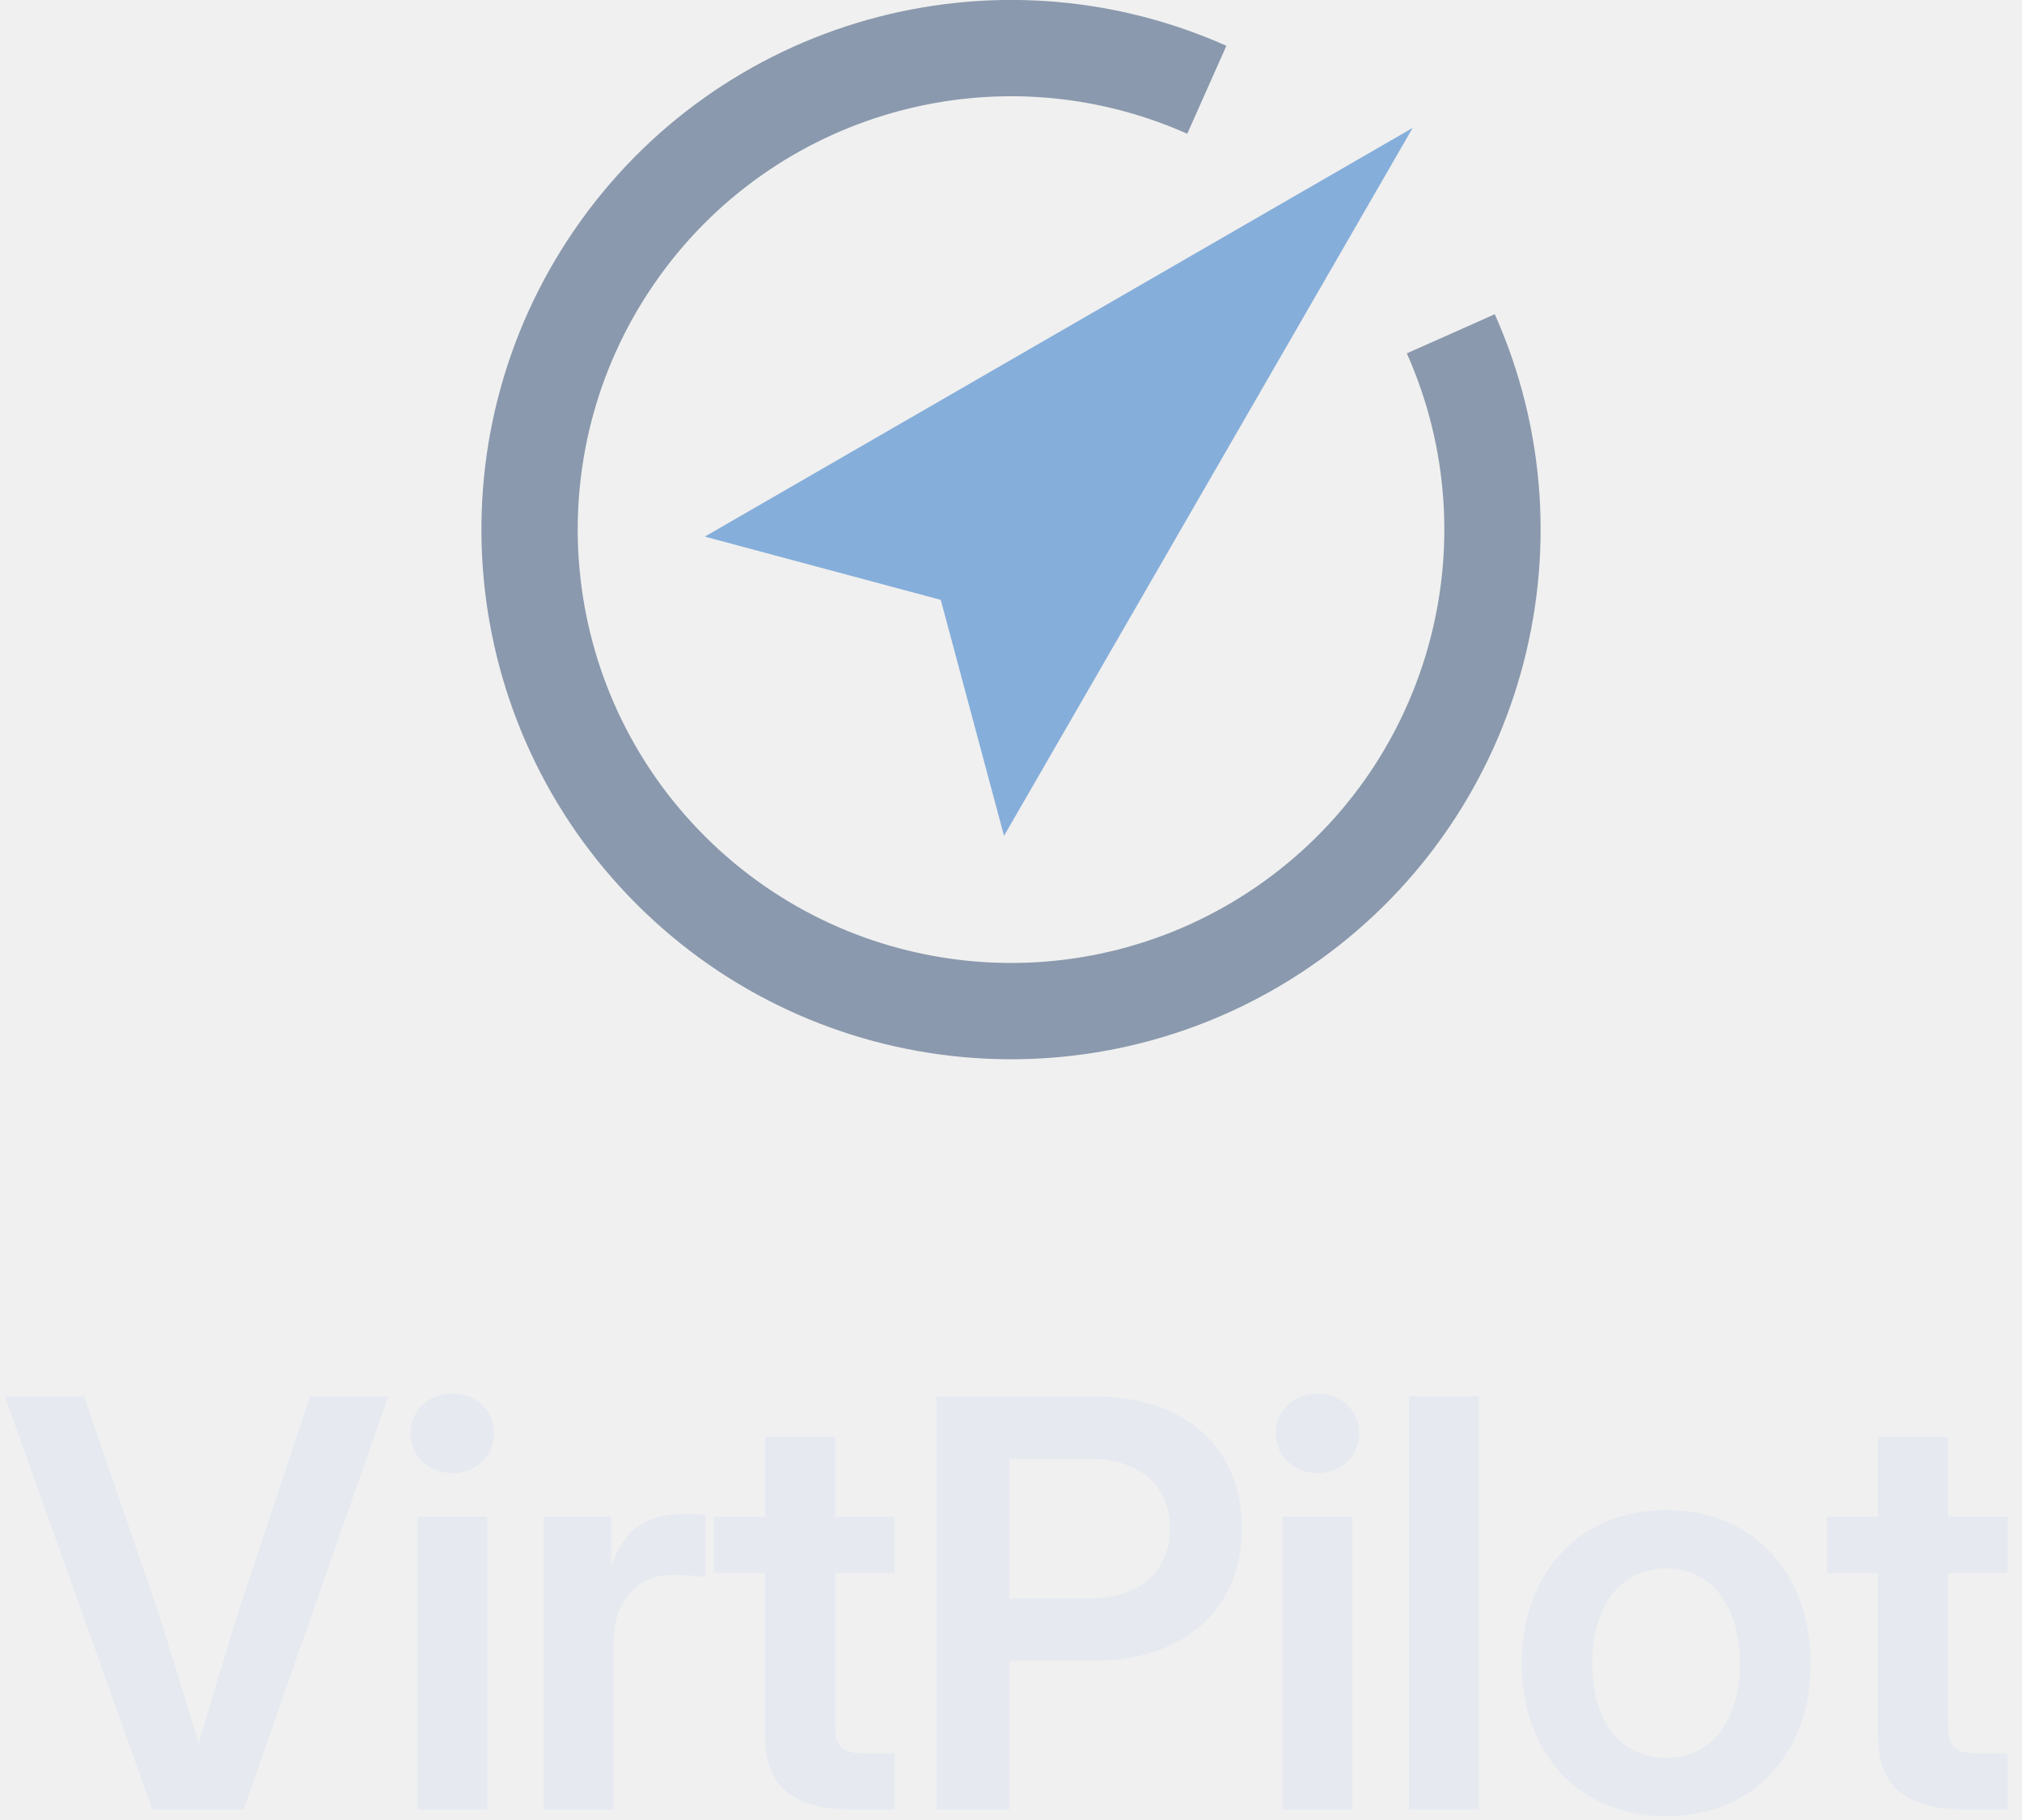
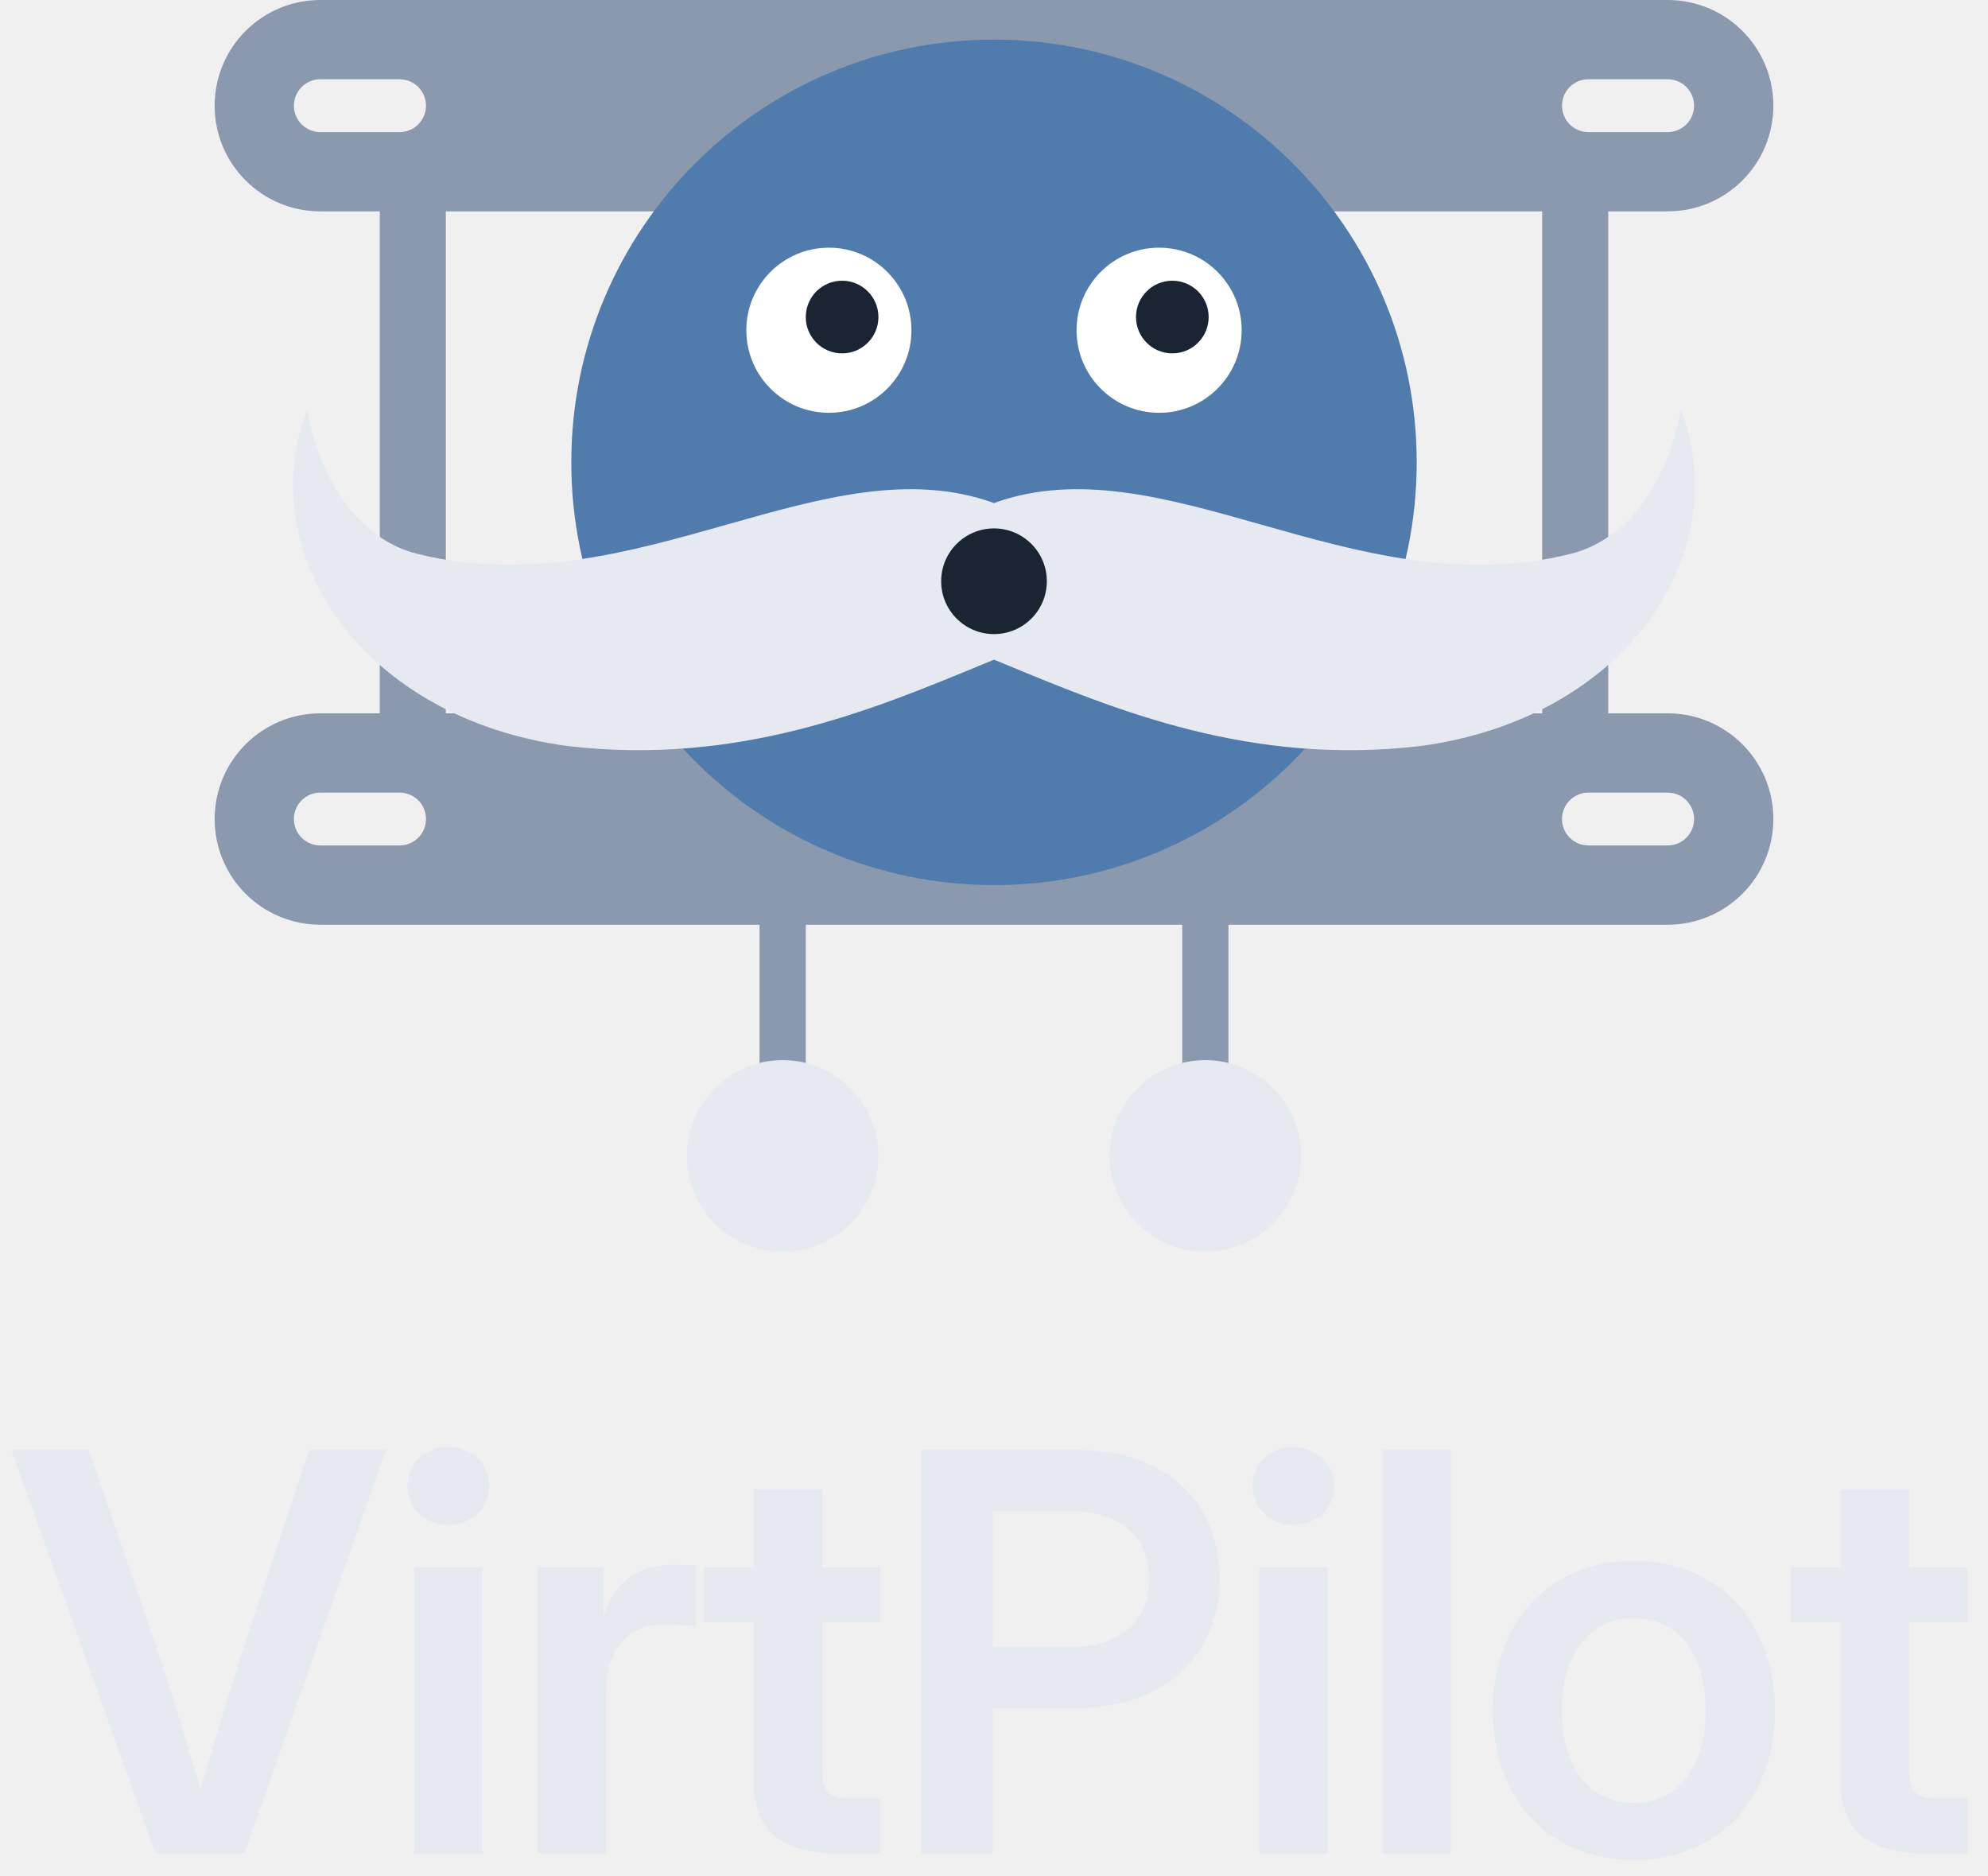
- <svg xmlns="http://www.w3.org/2000/svg" viewBox="0 18 420 378" width="420" height="378">
-   <g transform="translate(82 0)">
-     <path fill="#8A99AD" d="M228.49 83.26 A110 110 0 1 1 172.74 27.51 L164.61 45.78 A90 90 0 1 0 210.22 91.39 Z" />
-     <path fill="#86AEDA" d="M211.44 44.56 L126.55 191.6 L113.41 142.59 L64.4 129.45 Z" />
+ <svg xmlns="http://www.w3.org/2000/svg" viewBox="0 0 301 284" width="301" height="284">
+   <g transform="translate(22.5 -35)">
+     <path fill="#8A99AD" d="M92.5 171H99.5V210H92.5ZM156.5 171H163.5V210H156.5Z" />
+     <path fill="#E6EAF0" d="M145.5 210C145.5 201.99 151.99 195.5 160 195.5C168.01 195.5 174.5 201.99 174.5 210C174.5 218.01 168.01 224.5 160 224.5C151.99 224.5 145.5 218.01 145.5 210ZM81.5 210C81.5 201.99 87.99 195.5 96 195.5C104.01 195.5 110.5 201.99 110.5 210C110.5 218.01 104.01 224.5 96 224.5C87.99 224.5 81.5 218.01 81.5 210Z" />
+     <path fill="#8A99AD" d="M26 143H35V67H26C17.16 67 10 59.84 10 51C10 42.16 17.16 35 26 35H230C238.84 35 246 42.16 246 51C246 59.84 238.84 67 230 67H221V143H230C238.84 143 246 150.16 246 159C246 167.84 238.84 175 230 175H26C17.16 175 10 167.84 10 159C10 150.16 17.16 143 26 143ZM211 67H45V143H211V67ZM218 155C215.79 155 214 156.79 214 159C214 161.21 215.79 163 218 163H230C232.21 163 234 161.21 234 159C234 156.79 232.21 155 230 155ZM218 47C215.79 47 214 48.79 214 51C214 53.21 215.79 55 218 55H230C232.21 55 234 53.21 234 51C234 48.79 232.21 47 230 47ZM26 155C23.79 155 22 156.79 22 159C22 161.21 23.79 163 26 163H38C40.21 163 42 161.21 42 159C42 156.79 40.21 155 38 155ZM26 47C23.79 47 22 48.79 22 51C22 53.21 23.79 55 26 55H38C40.21 55 42 53.21 42 51C42 48.79 40.21 47 38 47Z" />
+     <circle cx="128" cy="105" r="64" fill="#4F7CAC" />
+     <circle cx="103" cy="85" r="12.5" fill="#FFFFFF" />
+     <circle cx="105" cy="83" r="5.5" fill="#1B2433" />
+     <circle cx="153" cy="85" r="12.5" fill="#FFFFFF" />
+     <circle cx="155" cy="83" r="5.5" fill="#1B2433" />
+     <path fill="#E6EAF0" d="M128 134.87C127.46 135.09 126.92 135.31 126.38 135.54C109.28 142.62 89.22 150.92 63.52 147.96C32.32 143.8 15.68 118.84 24 97C26.08 108.44 32.32 116.76 40.64 118.84C57.28 123 72.87 118.58 87.56 114.42C101.86 110.37 115.3 106.57 128 111.16C140.7 106.57 154.14 110.37 168.44 114.42C183.13 118.58 198.72 123 215.36 118.84C223.68 116.76 229.92 108.44 232 97C240.32 118.84 223.68 143.8 192.48 147.96C166.78 150.92 146.72 142.62 129.62 135.54C129.08 135.31 128.54 135.09 128 134.87Z" />
+     <circle cx="128" cy="123" r="8" fill="#1B2433" />
  </g>
-   <path fill="#E6EAF0" d="M31.641 393.85H50.597L80.674 308.0H64.368L49.387 353.114C47.14 360.374 44.49 369.132 41.263 380.021C37.979 369.132 35.271 360.374 32.967 353.114L17.468 308.0H0.989Z M86.696 393.85H101.215V333.006H86.696ZM93.956 323.96C98.911 323.96 102.656 320.388 102.656 315.663C102.656 310.996 98.911 307.424 93.956 307.424C89 307.424 85.255 310.996 85.255 315.663C85.255 320.388 89 323.96 93.956 323.96Z M112.942 393.85H127.461V359.395C127.461 349.888 132.819 345.105 139.734 345.105C142.614 345.105 145.495 345.394 146.59 345.566V332.66C145.438 332.545 143.824 332.43 141.865 332.43C134.029 332.43 129.362 336.117 127.115 343.089H126.943V333.006H112.942Z M185.857 333.006H173.47V316.412H158.892V333.006H148.291V344.702H158.892V378.523C158.892 388.952 164.712 393.85 177.099 393.85H185.857V382.153H179.635C174.91 382.153 173.47 380.713 173.47 376.392V344.702H185.857Z M194.53 393.85H209.741V362.967H227.026C245.867 362.967 257.966 352.308 257.966 335.426C257.966 318.602 246.155 308.0 227.314 308.0H194.53ZM209.741 349.945V321.021H226.45C236.706 321.021 242.986 326.495 242.986 335.426C242.986 344.414 236.706 349.945 226.45 349.945Z M266.408 393.85H280.928V333.006H266.408ZM273.668 323.96C278.623 323.96 282.368 320.388 282.368 315.663C282.368 310.996 278.623 307.424 273.668 307.424C268.713 307.424 264.968 310.996 264.968 315.663C264.968 320.388 268.713 323.96 273.668 323.96Z M307.174 308.0H292.654V393.85H307.174Z M346.095 395.232C364.014 395.232 376.114 382.384 376.114 363.485C376.114 344.587 364.014 331.623 346.095 331.623C328.176 331.623 316.077 344.587 316.077 363.485C316.077 382.384 328.176 395.232 346.095 395.232ZM346.095 383.075C336.704 383.075 330.769 375.643 330.769 363.485C330.769 351.271 336.761 343.78 346.095 343.78C355.372 343.78 361.364 351.328 361.364 363.485C361.364 375.585 355.429 383.075 346.095 383.075Z M417.052 333.006H404.664V316.412H390.087V333.006H379.486V344.702H390.087V378.523C390.087 388.952 395.906 393.85 408.294 393.85H417.052V382.153H410.829C406.105 382.153 404.664 380.713 404.664 376.392V344.702H417.052Z" />
+   <path fill="#E6EAF0" d="M23.533 280.613H37.027L58.437 219.5H46.83L36.166 251.615C34.566 256.783 32.679 263.018 30.382 270.77C28.045 263.018 26.117 256.783 24.476 251.615L13.443 219.5H1.713Z M62.724 280.613H73.06V237.301H62.724ZM67.892 230.861C71.419 230.861 74.085 228.318 74.085 224.955C74.085 221.633 71.419 219.09 67.892 219.09C64.365 219.09 61.699 221.633 61.699 224.955C61.699 228.318 64.365 230.861 67.892 230.861Z M81.408 280.613H91.743V256.086C91.743 249.318 95.558 245.914 100.48 245.914C102.531 245.914 104.581 246.119 105.361 246.242V237.055C104.54 236.973 103.392 236.891 101.997 236.891C96.419 236.891 93.097 239.516 91.497 244.479H91.374V237.301H81.408Z M133.314 237.301H124.495V225.488H114.118V237.301H106.571V245.627H114.118V269.703C114.118 277.127 118.261 280.613 127.079 280.613H133.314V272.287H128.884C125.521 272.287 124.495 271.262 124.495 268.186V245.627H133.314Z M139.487 280.613H150.315V258.629H162.62C176.032 258.629 184.646 251.041 184.646 239.023C184.646 227.047 176.237 219.5 162.825 219.5H139.487ZM150.315 249.359V228.77H162.21C169.511 228.77 173.981 232.666 173.981 239.023C173.981 245.422 169.511 249.359 162.21 249.359Z M190.655 280.613H200.991V237.301H190.655ZM195.823 230.861C199.35 230.861 202.016 228.318 202.016 224.955C202.016 221.633 199.35 219.09 195.823 219.09C192.296 219.09 189.63 221.633 189.63 224.955C189.63 228.318 192.296 230.861 195.823 230.861Z M219.674 219.5H209.339V280.613H219.674Z M247.381 281.598C260.137 281.598 268.751 272.451 268.751 258.998C268.751 245.545 260.137 236.316 247.381 236.316C234.626 236.316 226.012 245.545 226.012 258.998C226.012 272.451 234.626 281.598 247.381 281.598ZM247.381 272.943C240.696 272.943 236.471 267.652 236.471 258.998C236.471 250.303 240.737 244.971 247.381 244.971C253.985 244.971 258.251 250.344 258.251 258.998C258.251 267.611 254.026 272.943 247.381 272.943Z M297.893 237.301H289.075V225.488H278.698V237.301H271.151V245.627H278.698V269.703C278.698 277.127 282.84 280.613 291.659 280.613H297.893V272.287H293.463C290.1 272.287 289.075 271.262 289.075 268.186V245.627H297.893Z" />
</svg>
